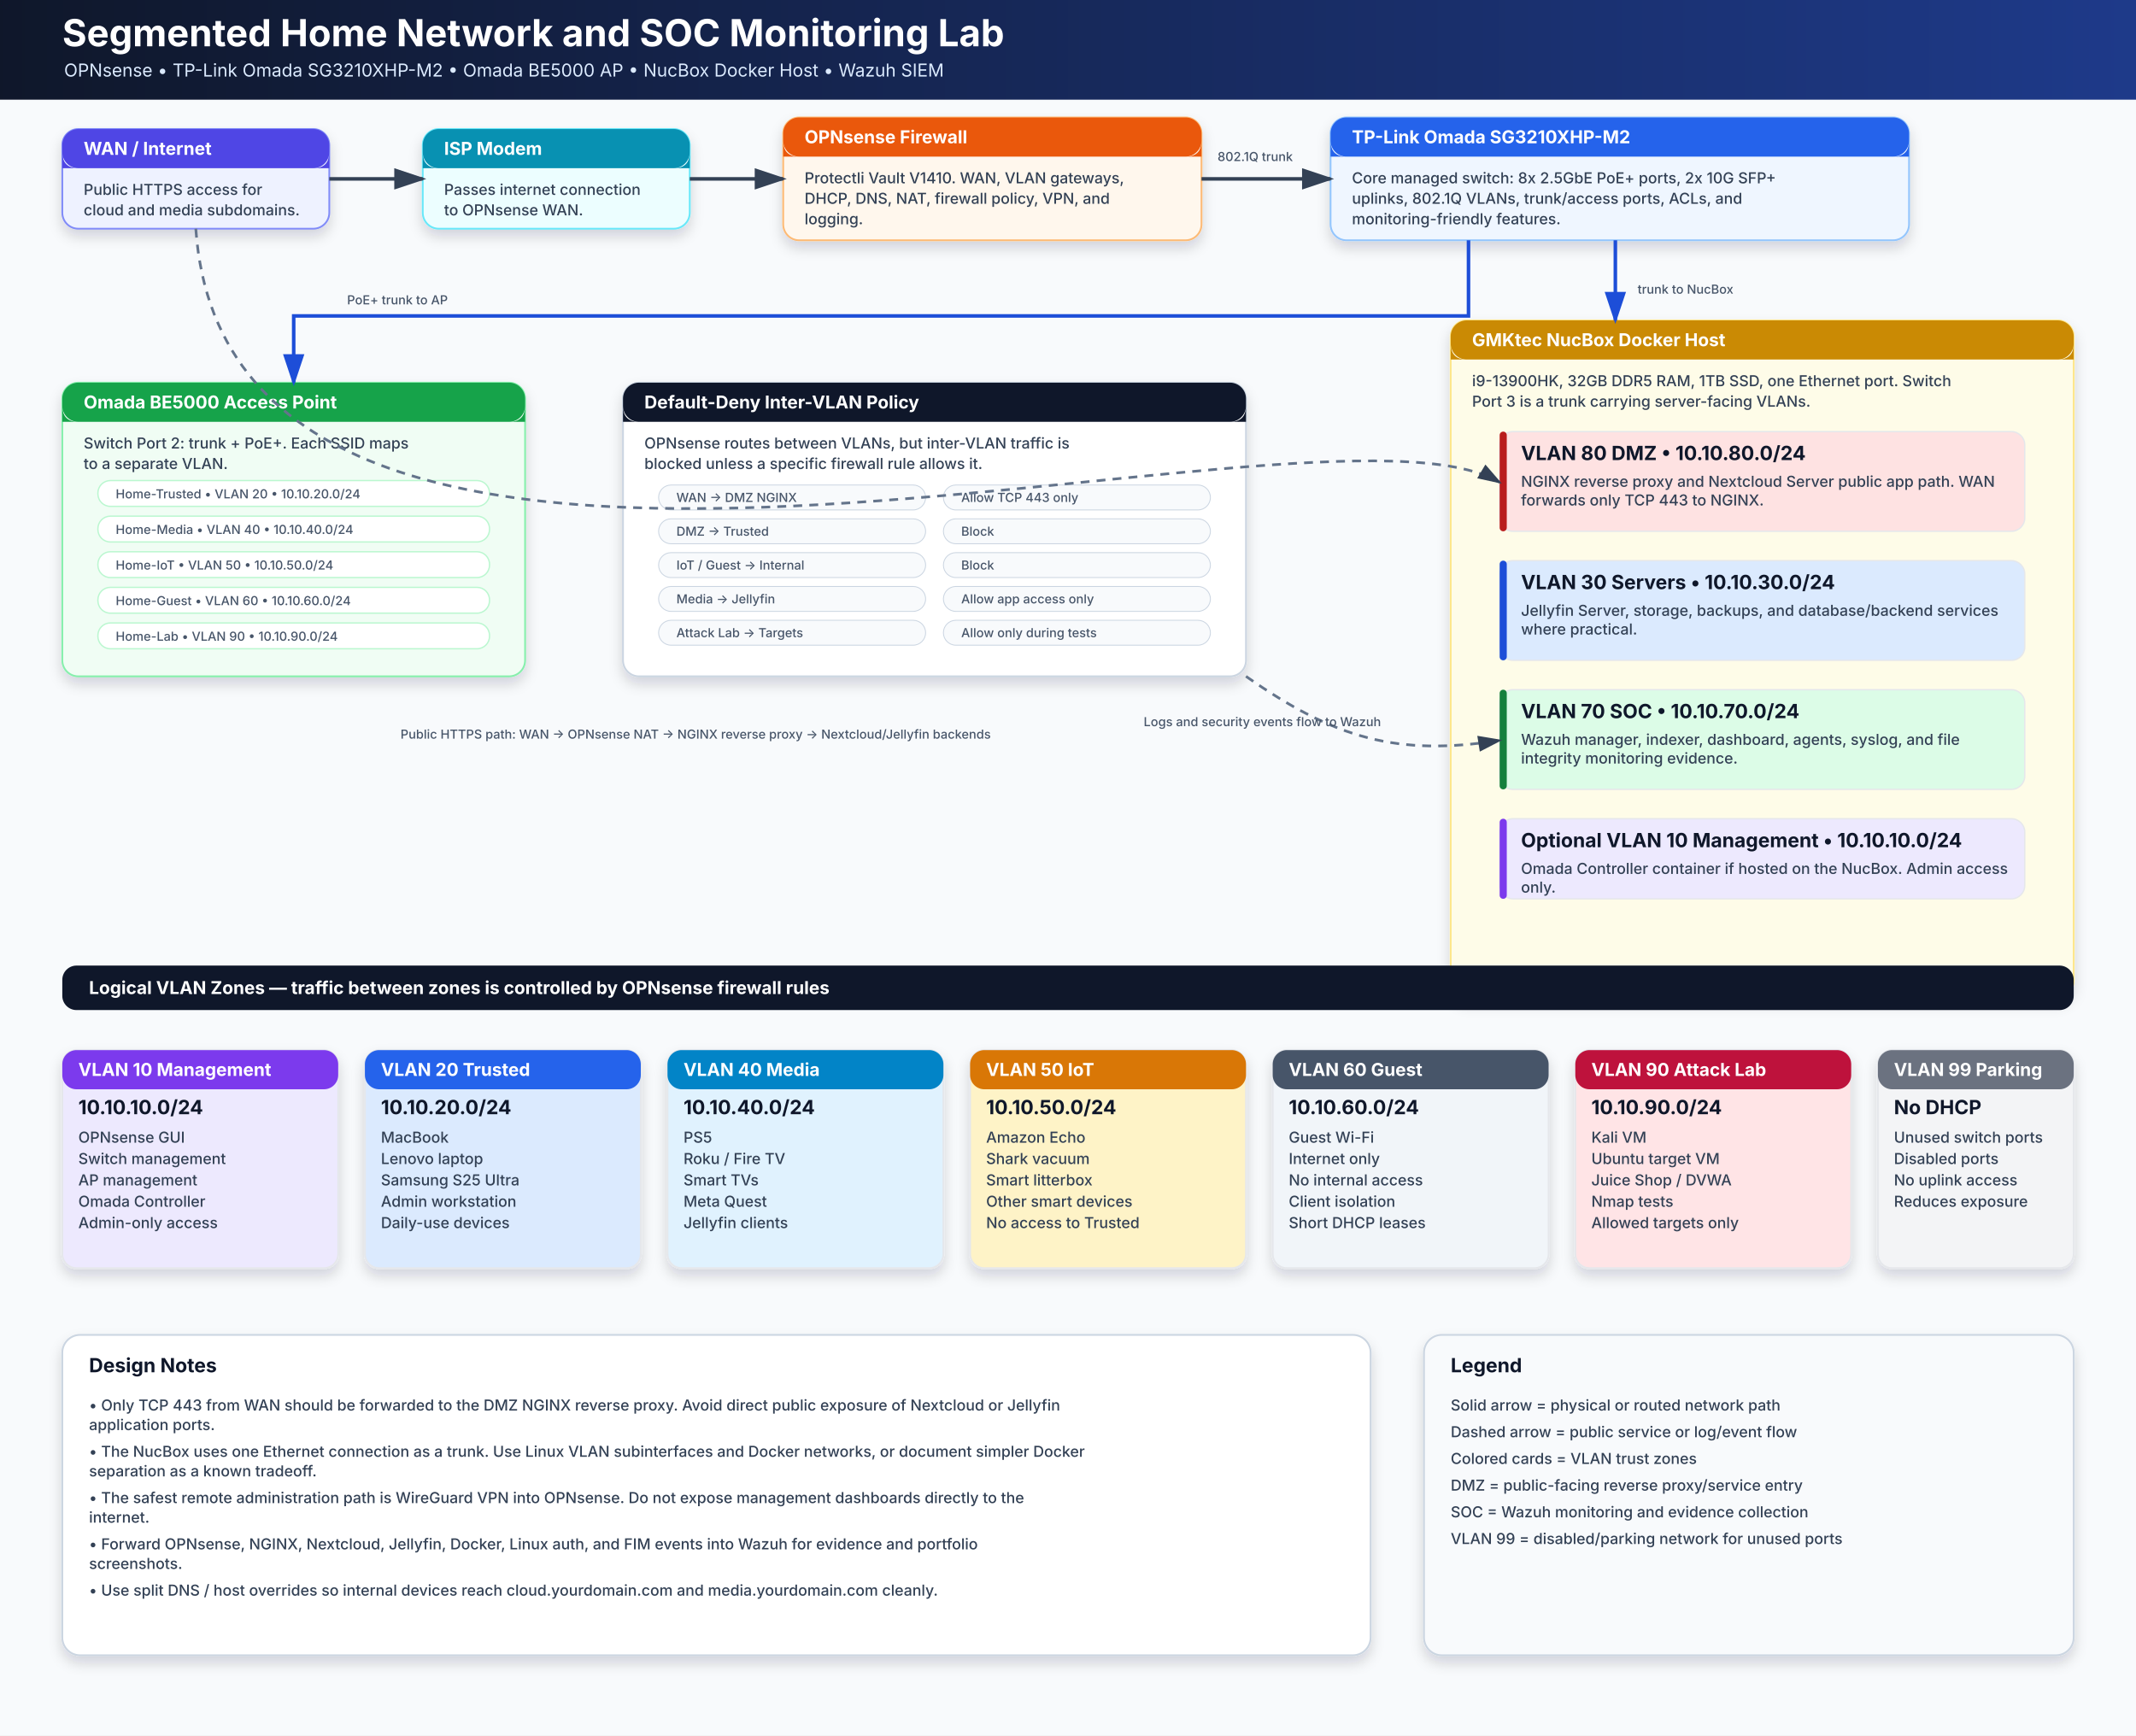
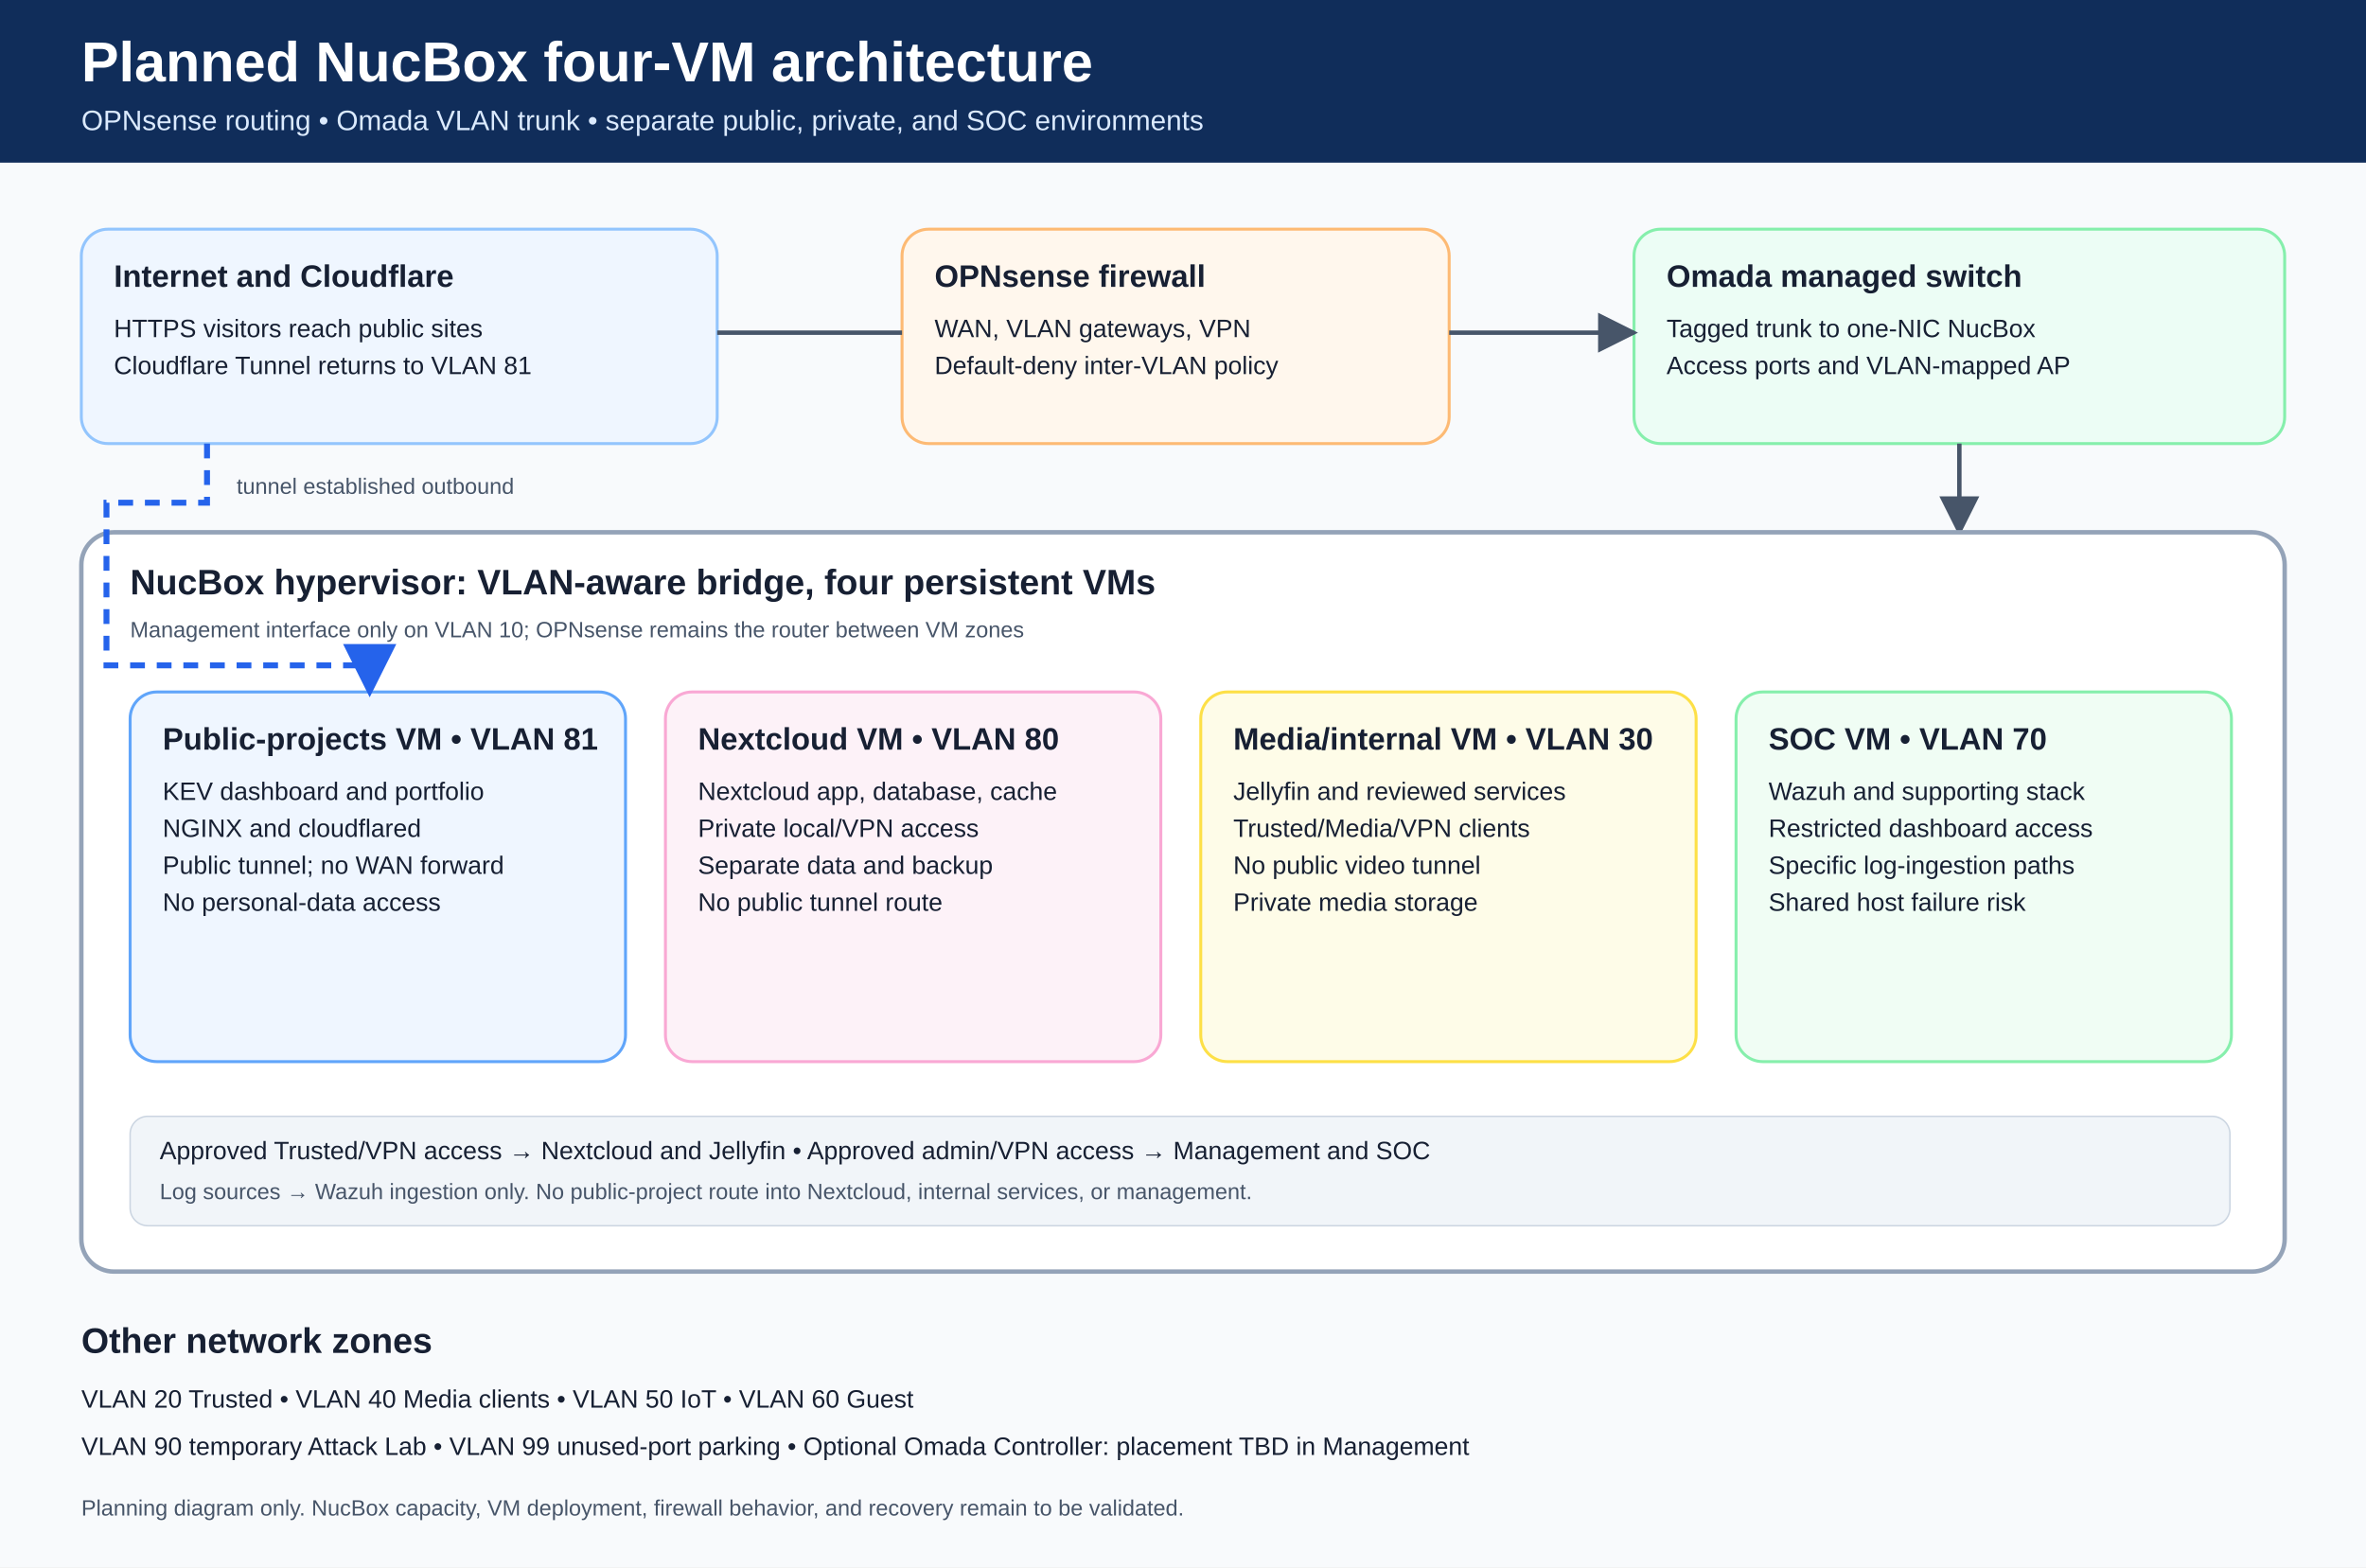
- <svg xmlns="http://www.w3.org/2000/svg" width="2400" height="1950" viewBox="0 0 2400 1950">
+ <svg xmlns="http://www.w3.org/2000/svg" width="1600" height="1060" viewBox="0 0 1600 1060">
  <defs>
-     <filter id="shadow" x="-10%" y="-10%" width="120%" height="130%">
-       <feDropShadow dx="0" dy="8" stdDeviation="7" flood-color="#0f172a" flood-opacity="0.16" />
-     </filter>
-     <marker id="arrow" markerWidth="10" markerHeight="10" refX="8" refY="3" orient="auto" markerUnits="strokeWidth">
-       <path d="M0,0 L0,6 L9,3 z" fill="#334155" />
+     <marker id="arrow" viewBox="0 0 10 10" refX="9" refY="5" markerWidth="9" markerHeight="9" orient="auto-start-reverse">
+       <path d="M 0 0 L 10 5 L 0 10 z" fill="#475569" />
    </marker>
-     <marker id="arrowBlue" markerWidth="10" markerHeight="10" refX="8" refY="3" orient="auto" markerUnits="strokeWidth">
-       <path d="M0,0 L0,6 L9,3 z" fill="#1d4ed8" />
+     <marker id="blueArrow" viewBox="0 0 10 10" refX="9" refY="5" markerWidth="9" markerHeight="9" orient="auto-start-reverse">
+       <path d="M 0 0 L 10 5 L 0 10 z" fill="#2563eb" />
    </marker>
-     <linearGradient id="headerGrad" x1="0" y1="0" x2="1" y2="0">
-       <stop offset="0%" stop-color="#0f172a" />
-       <stop offset="100%" stop-color="#1e3a8a" />
-     </linearGradient>
  </defs>
  <style>
-   .title { font: 700 42px Inter, Arial, sans-serif; fill:#fff; }
-   .subtitle { font: 400 20px Inter, Arial, sans-serif; fill:#dbeafe; }
-   .label { font:700 22px Inter, Arial, sans-serif; fill:#0f172a; }
-   .small { font:500 17px Inter, Arial, sans-serif; fill:#334155; }
-   .tiny { font:500 14px Inter, Arial, sans-serif; fill:#475569; }
-   .whiteLabel { font:700 20px Inter, Arial, sans-serif; fill:#fff; }
-   .whiteSmall { font:500 16px Inter, Arial, sans-serif; fill:#e2e8f0; }
-   .line { stroke:#334155; stroke-width:4; fill:none; marker-end:url(#arrow); }
-   .lineBlue { stroke:#1d4ed8; stroke-width:4; fill:none; marker-end:url(#arrowBlue); }
-   .dash { stroke:#64748b; stroke-width:3; stroke-dasharray:10 8; fill:none; marker-end:url(#arrow); }
-   .softDash { stroke:#cbd5e1; stroke-width:2; stroke-dasharray:7 9; fill:none; }
+   text { font-family: Arial, sans-serif; fill: #172033; }
+   .title { font-size: 38px; font-weight: 700; fill: white; }
+   .subtitle { font-size: 19px; fill: #dbeafe; }
+   .section { font-size: 24px; font-weight: 700; }
+   .heading { font-size: 21px; font-weight: 700; }
+   .body { font-size: 17px; }
+   .small { font-size: 15px; fill: #475569; }
+   .line { stroke: #475569; stroke-width: 3; fill: none; marker-end: url(#arrow); }
+   .tunnel { stroke: #2563eb; stroke-width: 4; stroke-dasharray: 10 8; fill: none; marker-end: url(#blueArrow); }
</style>
-   <rect x="0" y="0" width="2400" height="1950" fill="#f8fafc" />
-   <rect x="0" y="0" width="2400" height="112" fill="url(#headerGrad)" />
-   <text x="70" y="52" class="title">Segmented Home Network and SOC Monitoring Lab</text>
-   <text x="72" y="86" class="subtitle">OPNsense • TP-Link Omada SG3210XHP-M2 • Omada BE5000 AP • NucBox Docker Host • Wazuh SIEM</text>
-   <rect x="70" y="145" width="300" height="112" rx="18" fill="#eef2ff" stroke="#818cf8" stroke-width="2" filter="url(#shadow)" />
-   <rect x="70" y="145" width="300" height="44" rx="18" fill="#4f46e5" />
-   <path d="M 70 171 Q 70 189 88 189 L 352 189 Q 370 189 370 171 L 370 189 L 70 189 Z" fill="#4f46e5" />
-   <text x="94" y="174" class="whiteLabel" text-anchor="start">
-     <tspan x="94" dy="0">WAN / Internet</tspan>
-   </text>
-   <text x="94" y="219" class="small" text-anchor="start">
-     <tspan x="94" dy="0">Public HTTPS access for</tspan>
-     <tspan x="94" dy="23">cloud and media subdomains.</tspan>
-   </text>
-   <rect x="475" y="145" width="300" height="112" rx="18" fill="#ecfeff" stroke="#67e8f9" stroke-width="2" filter="url(#shadow)" />
-   <rect x="475" y="145" width="300" height="44" rx="18" fill="#0891b2" />
-   <path d="M 475 171 Q 475 189 493 189 L 757 189 Q 775 189 775 171 L 775 189 L 475 189 Z" fill="#0891b2" />
-   <text x="499" y="174" class="whiteLabel" text-anchor="start">
-     <tspan x="499" dy="0">ISP Modem</tspan>
-   </text>
-   <text x="499" y="219" class="small" text-anchor="start">
-     <tspan x="499" dy="0">Passes internet connection</tspan>
-     <tspan x="499" dy="23">to OPNsense WAN.</tspan>
-   </text>
-   <rect x="880" y="132" width="470" height="138" rx="18" fill="#fff7ed" stroke="#fdba74" stroke-width="2" filter="url(#shadow)" />
-   <rect x="880" y="132" width="470" height="44" rx="18" fill="#ea580c" />
-   <path d="M 880 158 Q 880 176 898 176 L 1332 176 Q 1350 176 1350 158 L 1350 176 L 880 176 Z" fill="#ea580c" />
-   <text x="904" y="161" class="whiteLabel" text-anchor="start">
-     <tspan x="904" dy="0">OPNsense Firewall</tspan>
-   </text>
-   <text x="904" y="206" class="small" text-anchor="start">
-     <tspan x="904" dy="0">Protectli Vault V1410. WAN, VLAN gateways,</tspan>
-     <tspan x="904" dy="23">DHCP, DNS, NAT, firewall policy, VPN, and</tspan>
-     <tspan x="904" dy="23">logging.</tspan>
-   </text>
-   <rect x="1495" y="132" width="650" height="138" rx="18" fill="#eff6ff" stroke="#93c5fd" stroke-width="2" filter="url(#shadow)" />
-   <rect x="1495" y="132" width="650" height="44" rx="18" fill="#2563eb" />
-   <path d="M 1495 158 Q 1495 176 1513 176 L 2127 176 Q 2145 176 2145 158 L 2145 176 L 1495 176 Z" fill="#2563eb" />
-   <text x="1519" y="161" class="whiteLabel" text-anchor="start">
-     <tspan x="1519" dy="0">TP-Link Omada SG3210XHP-M2</tspan>
-   </text>
-   <text x="1519" y="206" class="small" text-anchor="start">
-     <tspan x="1519" dy="0">Core managed switch: 8x 2.5GbE PoE+ ports, 2x 10G SFP+</tspan>
-     <tspan x="1519" dy="23">uplinks, 802.1Q VLANs, trunk/access ports, ACLs, and</tspan>
-     <tspan x="1519" dy="23">monitoring-friendly features.</tspan>
-   </text>
-   <path d="M370,201 L475,201" class="line" />
-   <path d="M775,201 L880,201" class="line" />
-   <path d="M1350,201 L1495,201" class="line" />
-   <text x="1368" y="181" class="tiny" text-anchor="start">
-     <tspan x="1368" dy="0">802.1Q trunk</tspan>
-   </text>
-   <rect x="70" y="430" width="520" height="330" rx="18" fill="#f0fdf4" stroke="#86efac" stroke-width="2" filter="url(#shadow)" />
-   <rect x="70" y="430" width="520" height="44" rx="18" fill="#16a34a" />
-   <path d="M 70 456 Q 70 474 88 474 L 572 474 Q 590 474 590 456 L 590 474 L 70 474 Z" fill="#16a34a" />
-   <text x="94" y="459" class="whiteLabel" text-anchor="start">
-     <tspan x="94" dy="0">Omada BE5000 Access Point</tspan>
-   </text>
-   <text x="94" y="504" class="small" text-anchor="start">
-     <tspan x="94" dy="0">Switch Port 2: trunk + PoE+. Each SSID maps</tspan>
-     <tspan x="94" dy="23">to a separate VLAN.</tspan>
-   </text>
-   <rect x="110" y="540" width="440" height="29" rx="14" fill="#ffffff" stroke="#bbf7d0" stroke-width="1.5" />
-   <text x="130" y="560" class="tiny" text-anchor="start">
-     <tspan x="130" dy="0">Home-Trusted   •   VLAN 20   •   10.10.20.0/24</tspan>
-   </text>
-   <rect x="110" y="580" width="440" height="29" rx="14" fill="#ffffff" stroke="#bbf7d0" stroke-width="1.5" />
-   <text x="130" y="600" class="tiny" text-anchor="start">
-     <tspan x="130" dy="0">Home-Media   •   VLAN 40   •   10.10.40.0/24</tspan>
-   </text>
-   <rect x="110" y="620" width="440" height="29" rx="14" fill="#ffffff" stroke="#bbf7d0" stroke-width="1.5" />
-   <text x="130" y="640" class="tiny" text-anchor="start">
-     <tspan x="130" dy="0">Home-IoT   •   VLAN 50   •   10.10.50.0/24</tspan>
-   </text>
-   <rect x="110" y="660" width="440" height="29" rx="14" fill="#ffffff" stroke="#bbf7d0" stroke-width="1.5" />
-   <text x="130" y="680" class="tiny" text-anchor="start">
-     <tspan x="130" dy="0">Home-Guest   •   VLAN 60   •   10.10.60.0/24</tspan>
-   </text>
-   <rect x="110" y="700" width="440" height="29" rx="14" fill="#ffffff" stroke="#bbf7d0" stroke-width="1.5" />
-   <text x="130" y="720" class="tiny" text-anchor="start">
-     <tspan x="130" dy="0">Home-Lab   •   VLAN 90   •   10.10.90.0/24</tspan>
-   </text>
-   <path d="M1650,270 L1650,355 L330,355 L330,430" class="lineBlue" />
-   <text x="390" y="342" class="tiny" text-anchor="start">
-     <tspan x="390" dy="0">PoE+ trunk to AP</tspan>
-   </text>
-   <rect x="700" y="430" width="700" height="330" rx="18" fill="#ffffff" stroke="#cbd5e1" stroke-width="2" filter="url(#shadow)" />
-   <rect x="700" y="430" width="700" height="44" rx="18" fill="#0f172a" />
-   <path d="M 700 456 Q 700 474 718 474 L 1382 474 Q 1400 474 1400 456 L 1400 474 L 700 474 Z" fill="#0f172a" />
-   <text x="724" y="459" class="whiteLabel" text-anchor="start">
-     <tspan x="724" dy="0">Default-Deny Inter-VLAN Policy</tspan>
-   </text>
-   <text x="724" y="504" class="small" text-anchor="start">
-     <tspan x="724" dy="0">OPNsense routes between VLANs, but inter-VLAN traffic is</tspan>
-     <tspan x="724" dy="23">blocked unless a specific firewall rule allows it.</tspan>
-   </text>
-   <rect x="740" y="545" width="300" height="28" rx="14" fill="#f8fafc" stroke="#cbd5e1" stroke-width="1" />
-   <rect x="1060" y="545" width="300" height="28" rx="14" fill="#f8fafc" stroke="#cbd5e1" stroke-width="1" />
-   <text x="760" y="564" class="tiny" text-anchor="start">
-     <tspan x="760" dy="0">WAN → DMZ NGINX</tspan>
-   </text>
-   <text x="1080" y="564" class="tiny" text-anchor="start">
-     <tspan x="1080" dy="0">Allow TCP 443 only</tspan>
-   </text>
-   <rect x="740" y="583" width="300" height="28" rx="14" fill="#f8fafc" stroke="#cbd5e1" stroke-width="1" />
-   <rect x="1060" y="583" width="300" height="28" rx="14" fill="#f8fafc" stroke="#cbd5e1" stroke-width="1" />
-   <text x="760" y="602" class="tiny" text-anchor="start">
-     <tspan x="760" dy="0">DMZ → Trusted</tspan>
-   </text>
-   <text x="1080" y="602" class="tiny" text-anchor="start">
-     <tspan x="1080" dy="0">Block</tspan>
-   </text>
-   <rect x="740" y="621" width="300" height="28" rx="14" fill="#f8fafc" stroke="#cbd5e1" stroke-width="1" />
-   <rect x="1060" y="621" width="300" height="28" rx="14" fill="#f8fafc" stroke="#cbd5e1" stroke-width="1" />
-   <text x="760" y="640" class="tiny" text-anchor="start">
-     <tspan x="760" dy="0">IoT / Guest → Internal</tspan>
-   </text>
-   <text x="1080" y="640" class="tiny" text-anchor="start">
-     <tspan x="1080" dy="0">Block</tspan>
-   </text>
-   <rect x="740" y="659" width="300" height="28" rx="14" fill="#f8fafc" stroke="#cbd5e1" stroke-width="1" />
-   <rect x="1060" y="659" width="300" height="28" rx="14" fill="#f8fafc" stroke="#cbd5e1" stroke-width="1" />
-   <text x="760" y="678" class="tiny" text-anchor="start">
-     <tspan x="760" dy="0">Media → Jellyfin</tspan>
-   </text>
-   <text x="1080" y="678" class="tiny" text-anchor="start">
-     <tspan x="1080" dy="0">Allow app access only</tspan>
-   </text>
-   <rect x="740" y="697" width="300" height="28" rx="14" fill="#f8fafc" stroke="#cbd5e1" stroke-width="1" />
-   <rect x="1060" y="697" width="300" height="28" rx="14" fill="#f8fafc" stroke="#cbd5e1" stroke-width="1" />
-   <text x="760" y="716" class="tiny" text-anchor="start">
-     <tspan x="760" dy="0">Attack Lab → Targets</tspan>
-   </text>
-   <text x="1080" y="716" class="tiny" text-anchor="start">
-     <tspan x="1080" dy="0">Allow only during tests</tspan>
-   </text>
-   <rect x="1630" y="360" width="700" height="760" rx="18" fill="#fefce8" stroke="#fde68a" stroke-width="2" filter="url(#shadow)" />
-   <rect x="1630" y="360" width="700" height="44" rx="18" fill="#ca8a04" />
-   <path d="M 1630 386 Q 1630 404 1648 404 L 2312 404 Q 2330 404 2330 386 L 2330 404 L 1630 404 Z" fill="#ca8a04" />
-   <text x="1654" y="389" class="whiteLabel" text-anchor="start">
-     <tspan x="1654" dy="0">GMKtec NucBox Docker Host</tspan>
-   </text>
-   <text x="1654" y="434" class="small" text-anchor="start">
-     <tspan x="1654" dy="0">i9-13900HK, 32GB DDR5 RAM, 1TB SSD, one Ethernet port. Switch</tspan>
-     <tspan x="1654" dy="23">Port 3 is a trunk carrying server-facing VLANs.</tspan>
-   </text>
-   <path d="M1815,270 L1815,360" class="lineBlue" />
-   <text x="1840" y="330" class="tiny" text-anchor="start">
-     <tspan x="1840" dy="0">trunk to NucBox</tspan>
-   </text>
-   <rect x="1685" y="485" width="590" height="112" rx="15" fill="#fee2e2" stroke="#e5e7eb" stroke-width="1.5" />
-   <rect x="1685" y="485" width="8" height="112" rx="4" fill="#b91c1c" />
-   <text x="1709" y="517" class="label" text-anchor="start">
-     <tspan x="1709" dy="0">VLAN 80 DMZ • 10.10.80.0/24</tspan>
-   </text>
-   <text x="1709" y="547" class="small" text-anchor="start">
-     <tspan x="1709" dy="0">NGINX reverse proxy and Nextcloud Server public app path. WAN</tspan>
-     <tspan x="1709" dy="21">forwards only TCP 443 to NGINX.</tspan>
-   </text>
-   <rect x="1685" y="630" width="590" height="112" rx="15" fill="#dbeafe" stroke="#e5e7eb" stroke-width="1.5" />
-   <rect x="1685" y="630" width="8" height="112" rx="4" fill="#1d4ed8" />
-   <text x="1709" y="662" class="label" text-anchor="start">
-     <tspan x="1709" dy="0">VLAN 30 Servers • 10.10.30.0/24</tspan>
-   </text>
-   <text x="1709" y="692" class="small" text-anchor="start">
-     <tspan x="1709" dy="0">Jellyfin Server, storage, backups, and database/backend services</tspan>
-     <tspan x="1709" dy="21">where practical.</tspan>
-   </text>
-   <rect x="1685" y="775" width="590" height="112" rx="15" fill="#dcfce7" stroke="#e5e7eb" stroke-width="1.5" />
-   <rect x="1685" y="775" width="8" height="112" rx="4" fill="#15803d" />
-   <text x="1709" y="807" class="label" text-anchor="start">
-     <tspan x="1709" dy="0">VLAN 70 SOC • 10.10.70.0/24</tspan>
-   </text>
-   <text x="1709" y="837" class="small" text-anchor="start">
-     <tspan x="1709" dy="0">Wazuh manager, indexer, dashboard, agents, syslog, and file</tspan>
-     <tspan x="1709" dy="21">integrity monitoring evidence.</tspan>
-   </text>
-   <rect x="1685" y="920" width="590" height="90" rx="15" fill="#ede9fe" stroke="#e5e7eb" stroke-width="1.5" />
-   <rect x="1685" y="920" width="8" height="90" rx="4" fill="#7c3aed" />
-   <text x="1709" y="952" class="label" text-anchor="start">
-     <tspan x="1709" dy="0">Optional VLAN 10 Management • 10.10.10.0/24</tspan>
-   </text>
-   <text x="1709" y="982" class="small" text-anchor="start">
-     <tspan x="1709" dy="0">Omada Controller container if hosted on the NucBox. Admin access</tspan>
-     <tspan x="1709" dy="21">only.</tspan>
-   </text>
-   <path d="M220,257 C260,830 1480,420 1685,542" class="dash" />
-   <text x="450" y="830" class="tiny" text-anchor="start">
-     <tspan x="450" dy="0">Public HTTPS path: WAN → OPNsense NAT → NGINX reverse proxy → Nextcloud/Jellyfin backends</tspan>
-   </text>
-   <path d="M1400,760 C1500,830 1570,850 1685,832" class="dash" />
-   <text x="1285" y="816" class="tiny" text-anchor="start">
-     <tspan x="1285" dy="0">Logs and security events flow to Wazuh</tspan>
-   </text>
-   <rect x="70" y="1180" width="310" height="245" rx="16" fill="#ede9fe" stroke="#e5e7eb" stroke-width="2" filter="url(#shadow)" />
-   <rect x="70" y="1180" width="310" height="44" rx="16" fill="#7c3aed" />
-   <text x="88" y="1209" class="whiteLabel" text-anchor="start">
-     <tspan x="88" dy="0">VLAN 10 Management</tspan>
-   </text>
-   <text x="88" y="1252" class="label" text-anchor="start">
-     <tspan x="88" dy="0">10.10.10.0/24</tspan>
-   </text>
-   <text x="88" y="1284" class="small" text-anchor="start">
-     <tspan x="88" dy="0">OPNsense GUI</tspan>
-     <tspan x="88" dy="24">Switch management</tspan>
-     <tspan x="88" dy="24">AP management</tspan>
-     <tspan x="88" dy="24">Omada Controller</tspan>
-     <tspan x="88" dy="24">Admin-only access</tspan>
-   </text>
-   <rect x="410" y="1180" width="310" height="245" rx="16" fill="#dbeafe" stroke="#e5e7eb" stroke-width="2" filter="url(#shadow)" />
-   <rect x="410" y="1180" width="310" height="44" rx="16" fill="#2563eb" />
-   <text x="428" y="1209" class="whiteLabel" text-anchor="start">
-     <tspan x="428" dy="0">VLAN 20 Trusted</tspan>
-   </text>
-   <text x="428" y="1252" class="label" text-anchor="start">
-     <tspan x="428" dy="0">10.10.20.0/24</tspan>
-   </text>
-   <text x="428" y="1284" class="small" text-anchor="start">
-     <tspan x="428" dy="0">MacBook</tspan>
-     <tspan x="428" dy="24">Lenovo laptop</tspan>
-     <tspan x="428" dy="24">Samsung S25 Ultra</tspan>
-     <tspan x="428" dy="24">Admin workstation</tspan>
-     <tspan x="428" dy="24">Daily-use devices</tspan>
-   </text>
-   <rect x="750" y="1180" width="310" height="245" rx="16" fill="#e0f2fe" stroke="#e5e7eb" stroke-width="2" filter="url(#shadow)" />
-   <rect x="750" y="1180" width="310" height="44" rx="16" fill="#0284c7" />
-   <text x="768" y="1209" class="whiteLabel" text-anchor="start">
-     <tspan x="768" dy="0">VLAN 40 Media</tspan>
-   </text>
-   <text x="768" y="1252" class="label" text-anchor="start">
-     <tspan x="768" dy="0">10.10.40.0/24</tspan>
-   </text>
-   <text x="768" y="1284" class="small" text-anchor="start">
-     <tspan x="768" dy="0">PS5</tspan>
-     <tspan x="768" dy="24">Roku / Fire TV</tspan>
-     <tspan x="768" dy="24">Smart TVs</tspan>
-     <tspan x="768" dy="24">Meta Quest</tspan>
-     <tspan x="768" dy="24">Jellyfin clients</tspan>
-   </text>
-   <rect x="1090" y="1180" width="310" height="245" rx="16" fill="#fef3c7" stroke="#e5e7eb" stroke-width="2" filter="url(#shadow)" />
-   <rect x="1090" y="1180" width="310" height="44" rx="16" fill="#d97706" />
-   <text x="1108" y="1209" class="whiteLabel" text-anchor="start">
-     <tspan x="1108" dy="0">VLAN 50 IoT</tspan>
-   </text>
-   <text x="1108" y="1252" class="label" text-anchor="start">
-     <tspan x="1108" dy="0">10.10.50.0/24</tspan>
-   </text>
-   <text x="1108" y="1284" class="small" text-anchor="start">
-     <tspan x="1108" dy="0">Amazon Echo</tspan>
-     <tspan x="1108" dy="24">Shark vacuum</tspan>
-     <tspan x="1108" dy="24">Smart litterbox</tspan>
-     <tspan x="1108" dy="24">Other smart devices</tspan>
-     <tspan x="1108" dy="24">No access to Trusted</tspan>
-   </text>
-   <rect x="1430" y="1180" width="310" height="245" rx="16" fill="#f1f5f9" stroke="#e5e7eb" stroke-width="2" filter="url(#shadow)" />
-   <rect x="1430" y="1180" width="310" height="44" rx="16" fill="#475569" />
-   <text x="1448" y="1209" class="whiteLabel" text-anchor="start">
-     <tspan x="1448" dy="0">VLAN 60 Guest</tspan>
-   </text>
-   <text x="1448" y="1252" class="label" text-anchor="start">
-     <tspan x="1448" dy="0">10.10.60.0/24</tspan>
-   </text>
-   <text x="1448" y="1284" class="small" text-anchor="start">
-     <tspan x="1448" dy="0">Guest Wi-Fi</tspan>
-     <tspan x="1448" dy="24">Internet only</tspan>
-     <tspan x="1448" dy="24">No internal access</tspan>
-     <tspan x="1448" dy="24">Client isolation</tspan>
-     <tspan x="1448" dy="24">Short DHCP leases</tspan>
-   </text>
-   <rect x="1770" y="1180" width="310" height="245" rx="16" fill="#ffe4e6" stroke="#e5e7eb" stroke-width="2" filter="url(#shadow)" />
-   <rect x="1770" y="1180" width="310" height="44" rx="16" fill="#be123c" />
-   <text x="1788" y="1209" class="whiteLabel" text-anchor="start">
-     <tspan x="1788" dy="0">VLAN 90 Attack Lab</tspan>
-   </text>
-   <text x="1788" y="1252" class="label" text-anchor="start">
-     <tspan x="1788" dy="0">10.10.90.0/24</tspan>
-   </text>
-   <text x="1788" y="1284" class="small" text-anchor="start">
-     <tspan x="1788" dy="0">Kali VM</tspan>
-     <tspan x="1788" dy="24">Ubuntu target VM</tspan>
-     <tspan x="1788" dy="24">Juice Shop / DVWA</tspan>
-     <tspan x="1788" dy="24">Nmap tests</tspan>
-     <tspan x="1788" dy="24">Allowed targets only</tspan>
-   </text>
-   <rect x="2110" y="1180" width="220" height="245" rx="16" fill="#f3f4f6" stroke="#e5e7eb" stroke-width="2" filter="url(#shadow)" />
-   <rect x="2110" y="1180" width="220" height="44" rx="16" fill="#6b7280" />
-   <text x="2128" y="1209" class="whiteLabel" text-anchor="start">
-     <tspan x="2128" dy="0">VLAN 99 Parking</tspan>
-   </text>
-   <text x="2128" y="1252" class="label" text-anchor="start">
-     <tspan x="2128" dy="0">No DHCP</tspan>
-   </text>
-   <text x="2128" y="1284" class="small" text-anchor="start">
-     <tspan x="2128" dy="0">Unused switch ports</tspan>
-     <tspan x="2128" dy="24">Disabled ports</tspan>
-     <tspan x="2128" dy="24">No uplink access</tspan>
-     <tspan x="2128" dy="24">Reduces exposure</tspan>
-   </text>
-   <rect x="70" y="1085" width="2260" height="50" rx="16" fill="#0f172a" stroke="#0f172a" stroke-width="0" />
-   <text x="100" y="1117" class="whiteLabel" text-anchor="start">
-     <tspan x="100" dy="0">Logical VLAN Zones — traffic between zones is controlled by OPNsense firewall rules</tspan>
-   </text>
-   <rect x="70" y="1500" width="1470" height="360" rx="20" fill="#ffffff" stroke="#cbd5e1" stroke-width="2" filter="url(#shadow)" />
-   <text x="100" y="1542" class="label" text-anchor="start">
-     <tspan x="100" dy="0">Design Notes</tspan>
-   </text>
-   <text x="100" y="1585" class="small" text-anchor="start">
-     <tspan x="100" dy="0">• Only TCP 443 from WAN should be forwarded to the DMZ NGINX reverse proxy. Avoid direct public exposure of Nextcloud or Jellyfin</tspan>
-     <tspan x="100" dy="22">application ports.</tspan>
-   </text>
-   <text x="100" y="1637" class="small" text-anchor="start">
-     <tspan x="100" dy="0">• The NucBox uses one Ethernet connection as a trunk. Use Linux VLAN subinterfaces and Docker networks, or document simpler Docker</tspan>
-     <tspan x="100" dy="22">separation as a known tradeoff.</tspan>
-   </text>
-   <text x="100" y="1689" class="small" text-anchor="start">
-     <tspan x="100" dy="0">• The safest remote administration path is WireGuard VPN into OPNsense. Do not expose management dashboards directly to the</tspan>
-     <tspan x="100" dy="22">internet.</tspan>
-   </text>
-   <text x="100" y="1741" class="small" text-anchor="start">
-     <tspan x="100" dy="0">• Forward OPNsense, NGINX, Nextcloud, Jellyfin, Docker, Linux auth, and FIM events into Wazuh for evidence and portfolio</tspan>
-     <tspan x="100" dy="22">screenshots.</tspan>
-   </text>
-   <text x="100" y="1793" class="small" text-anchor="start">
-     <tspan x="100" dy="0">• Use split DNS / host overrides so internal devices reach cloud.yourdomain.com and media.yourdomain.com cleanly.</tspan>
-   </text>
-   <rect x="1600" y="1500" width="730" height="360" rx="20" fill="#f8fafc" stroke="#cbd5e1" stroke-width="2" filter="url(#shadow)" />
-   <text x="1630" y="1542" class="label" text-anchor="start">
-     <tspan x="1630" dy="0">Legend</tspan>
-   </text>
-   <text x="1630" y="1585" class="small" text-anchor="start">
-     <tspan x="1630" dy="0">Solid arrow = physical or routed network path</tspan>
-     <tspan x="1630" dy="30">Dashed arrow = public service or log/event flow</tspan>
-     <tspan x="1630" dy="30">Colored cards = VLAN trust zones</tspan>
-     <tspan x="1630" dy="30">DMZ = public-facing reverse proxy/service entry</tspan>
-     <tspan x="1630" dy="30">SOC = Wazuh monitoring and evidence collection</tspan>
-     <tspan x="1630" dy="30">VLAN 99 = disabled/parking network for unused ports</tspan>
-   </text>
+   <rect x="0" y="0" width="1600" height="1060" fill="#f8fafc" />
+   <rect x="0" y="0" width="1600" height="110" fill="#102d5a" />
+   <text x="55" y="55" class="title">Planned NucBox four-VM architecture</text>
+   <text x="55" y="88" class="subtitle">OPNsense routing • Omada VLAN trunk • separate public, private, and SOC environments</text>
+   <rect x="55" y="155" width="430" height="145" rx="18" fill="#eff6ff" stroke="#93c5fd" stroke-width="2" />
+   <text x="77" y="194" class="heading">Internet and Cloudflare</text>
+   <text x="77" y="228" class="body">HTTPS visitors reach public sites</text>
+   <text x="77" y="253" class="body">Cloudflare Tunnel returns to VLAN 81</text>
+   <rect x="610" y="155" width="370" height="145" rx="18" fill="#fff7ed" stroke="#fdba74" stroke-width="2" />
+   <text x="632" y="194" class="heading">OPNsense firewall</text>
+   <text x="632" y="228" class="body">WAN, VLAN gateways, VPN</text>
+   <text x="632" y="253" class="body">Default-deny inter-VLAN policy</text>
+   <rect x="1105" y="155" width="440" height="145" rx="18" fill="#ecfdf5" stroke="#86efac" stroke-width="2" />
+   <text x="1127" y="194" class="heading">Omada managed switch</text>
+   <text x="1127" y="228" class="body">Tagged trunk to one-NIC NucBox</text>
+   <text x="1127" y="253" class="body">Access ports and VLAN-mapped AP</text>
+   <path d="M 485 225 L 610 225" stroke="#475569" stroke-width="3" fill="none" />
+   <path d="M 980 225 L 1105 225" class="line" />
+   <path d="M 1325 300 L 1325 360" class="line" />
+   <rect x="55" y="360" width="1490" height="500" rx="22" fill="#ffffff" stroke="#94a3b8" stroke-width="3" />
+   <text x="88" y="402" class="section">NucBox hypervisor: VLAN-aware bridge, four persistent VMs</text>
+   <text x="88" y="431" class="small">Management interface only on VLAN 10; OPNsense remains the router between VM zones</text>
+   <rect x="88" y="468" width="335" height="250" rx="18" fill="#eff6ff" stroke="#60a5fa" stroke-width="2" />
+   <text x="110" y="507" class="heading">Public-projects VM • VLAN 81</text>
+   <text x="110" y="541" class="body">KEV dashboard and portfolio</text>
+   <text x="110" y="566" class="body">NGINX and cloudflared</text>
+   <text x="110" y="591" class="body">Public tunnel; no WAN forward</text>
+   <text x="110" y="616" class="body">No personal-data access</text>
+   <rect x="450" y="468" width="335" height="250" rx="18" fill="#fdf2f8" stroke="#f9a8d4" stroke-width="2" />
+   <text x="472" y="507" class="heading">Nextcloud VM • VLAN 80</text>
+   <text x="472" y="541" class="body">Nextcloud app, database, cache</text>
+   <text x="472" y="566" class="body">Private local/VPN access</text>
+   <text x="472" y="591" class="body">Separate data and backup</text>
+   <text x="472" y="616" class="body">No public tunnel route</text>
+   <rect x="812" y="468" width="335" height="250" rx="18" fill="#fefce8" stroke="#fde047" stroke-width="2" />
+   <text x="834" y="507" class="heading">Media/internal VM • VLAN 30</text>
+   <text x="834" y="541" class="body">Jellyfin and reviewed services</text>
+   <text x="834" y="566" class="body">Trusted/Media/VPN clients</text>
+   <text x="834" y="591" class="body">No public video tunnel</text>
+   <text x="834" y="616" class="body">Private media storage</text>
+   <rect x="1174" y="468" width="335" height="250" rx="18" fill="#f0fdf4" stroke="#86efac" stroke-width="2" />
+   <text x="1196" y="507" class="heading">SOC VM • VLAN 70</text>
+   <text x="1196" y="541" class="body">Wazuh and supporting stack</text>
+   <text x="1196" y="566" class="body">Restricted dashboard access</text>
+   <text x="1196" y="591" class="body">Specific log-ingestion paths</text>
+   <text x="1196" y="616" class="body">Shared host failure risk</text>
+   <path d="M 140 300 L 140 340 L 72 340 L 72 450 L 250 450 L 250 468" class="tunnel" />
+   <text x="160" y="334" class="small">tunnel established outbound</text>
+   <rect x="88" y="755" width="1420" height="74" rx="12" fill="#f1f5f9" stroke="#cbd5e1" />
+   <text x="108" y="784" class="body">Approved Trusted/VPN access → Nextcloud and Jellyfin   •   Approved admin/VPN access → Management and SOC</text>
+   <text x="108" y="811" class="small">Log sources → Wazuh ingestion only. No public-project route into Nextcloud, internal services, or management.</text>
+   <text x="55" y="915" class="section">Other network zones</text>
+   <text x="55" y="952" class="body">VLAN 20 Trusted   •   VLAN 40 Media clients   •   VLAN 50 IoT   •   VLAN 60 Guest</text>
+   <text x="55" y="984" class="body">VLAN 90 temporary Attack Lab   •   VLAN 99 unused-port parking   •   Optional Omada Controller: placement TBD in Management</text>
+   <text x="55" y="1025" class="small">Planning diagram only. NucBox capacity, VM deployment, firewall behavior, and recovery remain to be validated.</text>
</svg>
